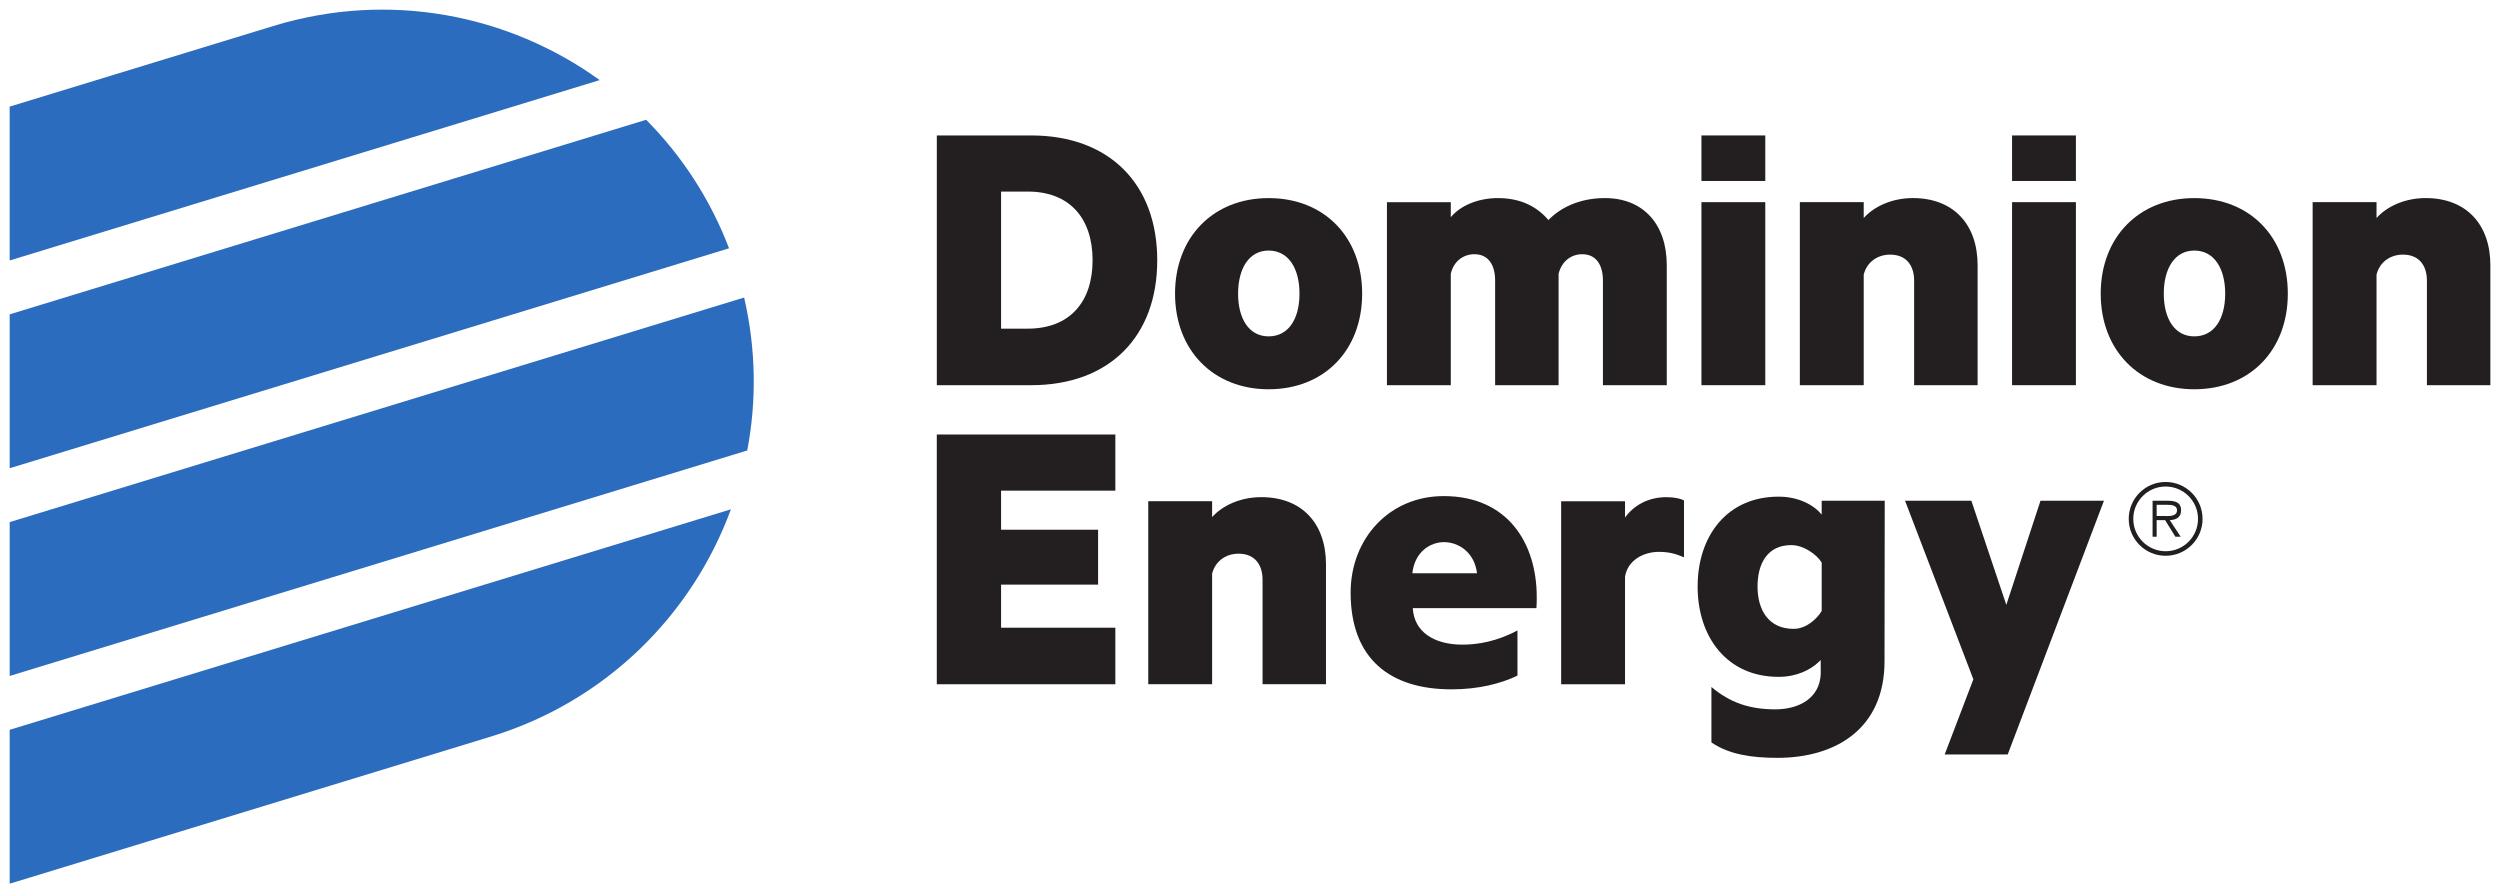
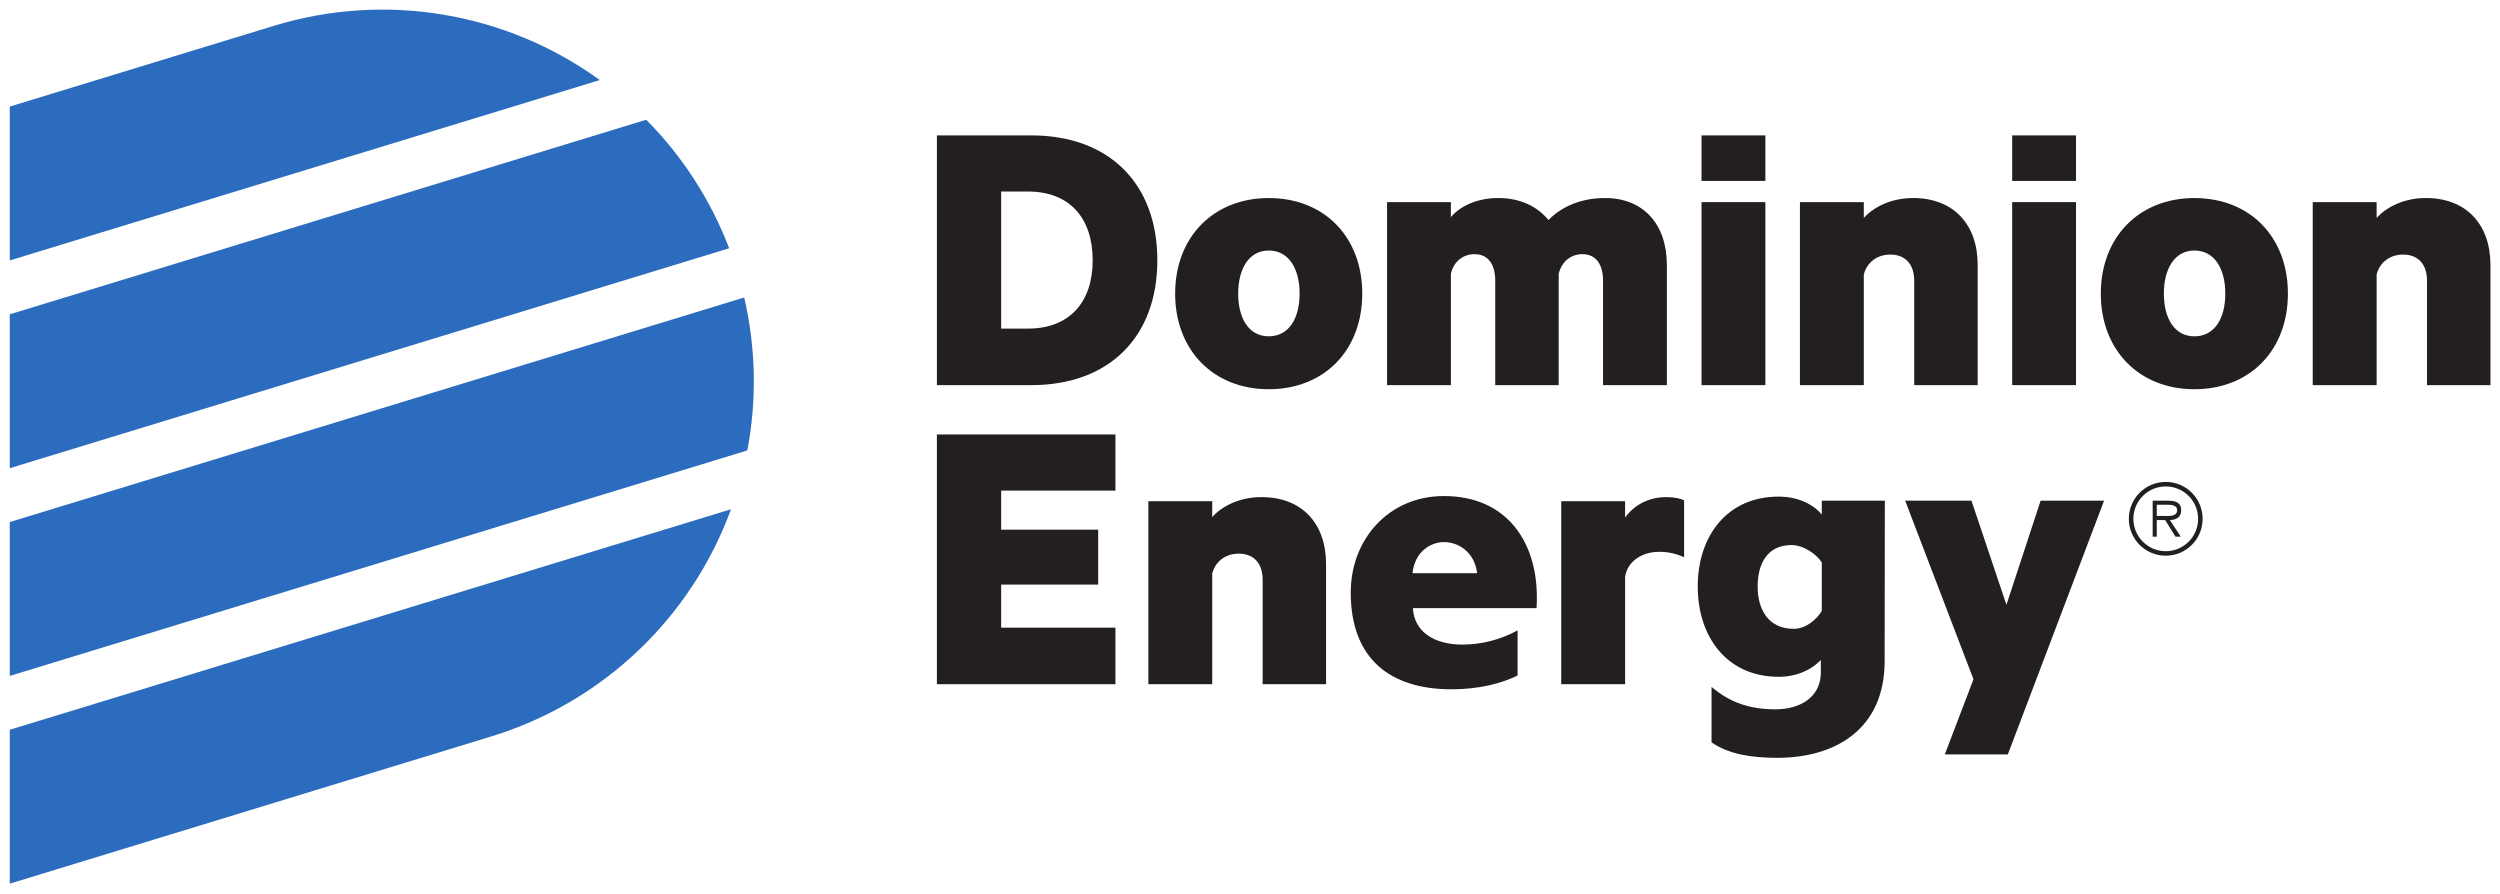
- <svg xmlns="http://www.w3.org/2000/svg" id="svg5437" width="129.745" height="46.363" version="1.1" viewBox="0 0 34.328 12.267">
-   <defs id="defs5431">
-     <clipPath id="clipPath4704" clipPathUnits="userSpaceOnUse">
-       <path id="path4702" d="m 394,472.945 h 116 v 72 H 394 Z" />
+ <svg xmlns="http://www.w3.org/2000/svg" width="129.745" height="46.363" viewBox="0 0 34.328 12.267">
+   <defs>
+     <clipPath id="a" clipPathUnits="userSpaceOnUse">
+       <path d="M394 472.945h116v72H394Z" />
    </clipPath>
  </defs>
-   <g id="layer1" transform="translate(5.692592,-37.49024)">
-     <g id="g4698" transform="matrix(0.3527778,0,0,-0.3527778,-147.9839,223.1678)">
-       <g id="g4700" clip-path="url(#clipPath4704)">
-         <g id="g4706" transform="translate(426.6875,523.2122)">
-           <path d="M 0,0 C -3.543,2.556 -8.199,3.483 -12.699,2.107 L -22.967,-1.032 V -7.021 Z" style="fill:#2c6cbe;fill-opacity:1;fill-rule:nonzero;stroke:none" id="path4708" />
-         </g>
-         <g id="g4710" transform="translate(431.7218,516.6655)">
-           <path d="m 0,0 c -0.736,1.926 -1.849,3.614 -3.227,5.003 l -24.774,-7.574 v -5.99 z" style="fill:#2c6cbe;fill-opacity:1;fill-rule:nonzero;stroke:none" id="path4712" />
-         </g>
-         <g id="g4714" transform="translate(432.4302,508.796)">
-           <path d="M 0,0 C 0.366,1.923 0.345,3.944 -0.122,5.953 L -28.709,-2.788 V -8.777 Z" style="fill:#2c6cbe;fill-opacity:1;fill-rule:nonzero;stroke:none" id="path4716" />
-         </g>
-         <g id="g4718" transform="translate(422.4458,497.6579)">
-           <path d="M 0,0 C 4.5,1.376 7.842,4.748 9.349,8.848 L -18.725,0.265 v -5.99 z" style="fill:#2c6cbe;fill-opacity:1;fill-rule:nonzero;stroke:none" id="path4720" />
-         </g>
-         <g id="g4722" transform="translate(443.3549,513.538)">
-           <path d="M 0,0 C 1.615,0 2.517,1.029 2.517,2.659 2.517,4.306 1.615,5.335 0,5.335 H -1.045 V 0 Z m -3.546,7.52 h 3.672 c 3.056,0 4.908,-1.9 4.908,-4.861 0,-2.96 -1.852,-4.86 -4.908,-4.86 h -3.672 z" style="fill:#231f20;fill-opacity:1;fill-rule:nonzero;stroke:none" id="path4724" />
-         </g>
-         <g id="g4726" transform="translate(452.7237,516.5774)">
-           <path d="m 0,0 c -0.761,0 -1.188,-0.697 -1.188,-1.678 0,-0.981 0.427,-1.662 1.188,-1.662 0.775,0 1.202,0.681 1.202,1.662 C 1.202,-0.697 0.775,0 0,0 m 0,-5.399 c -2.154,0 -3.642,1.521 -3.642,3.721 0,2.201 1.488,3.72 3.642,3.72 2.169,0 3.641,-1.519 3.641,-3.72 0,-2.2 -1.472,-3.721 -3.641,-3.721" style="fill:#231f20;fill-opacity:1;fill-rule:nonzero;stroke:none" id="path4728" />
-         </g>
-         <g id="g4730" transform="translate(465.8156,518.6196)">
-           <path d="m 0,0 c 1.488,0 2.406,-1.013 2.406,-2.613 v -4.67 h -2.485 v 4.069 c 0,0.601 -0.253,1.029 -0.808,1.029 -0.427,0 -0.792,-0.269 -0.918,-0.76 v -4.338 h -2.47 v 4.069 c 0,0.601 -0.253,1.029 -0.807,1.029 -0.427,0 -0.807,-0.269 -0.919,-0.76 v -4.338 h -2.485 v 7.124 h 2.485 V -0.744 C -5.636,-0.301 -4.954,0 -4.164,0 -3.262,0 -2.627,-0.348 -2.201,-0.855 -1.772,-0.412 -1.046,0 0,0" style="fill:#231f20;fill-opacity:1;fill-rule:nonzero;stroke:none" id="path4732" />
-         </g>
-         <path d="m 472.056,511.337 h -2.485 v 7.124 h 2.485 z" style="fill:#231f20;fill-opacity:1;fill-rule:nonzero;stroke:none" id="path4734" />
-         <g id="g4736" transform="translate(473.4015,518.4611)">
-           <path d="m 0,0 h 2.486 v -0.617 c 0.395,0.443 1.092,0.776 1.915,0.776 1.584,0 2.518,-1.029 2.518,-2.613 v -4.67 H 4.448 v 4.069 c 0,0.586 -0.3,1.013 -0.934,1.013 -0.491,0 -0.901,-0.285 -1.028,-0.776 V -7.124 H 0 Z" style="fill:#231f20;fill-opacity:1;fill-rule:nonzero;stroke:none" id="path4738" />
-         </g>
-         <path d="m 484.147,511.337 h -2.485 v 7.124 h 2.485 z" style="fill:#231f20;fill-opacity:1;fill-rule:nonzero;stroke:none" id="path4740" />
-         <g id="g4742" transform="translate(488.7543,516.5774)">
-           <path d="m 0,0 c -0.76,0 -1.187,-0.697 -1.187,-1.678 0,-0.981 0.427,-1.662 1.187,-1.662 0.776,0 1.203,0.681 1.203,1.662 C 1.203,-0.697 0.776,0 0,0 m 0,-5.399 c -2.153,0 -3.642,1.521 -3.642,3.721 0,2.201 1.489,3.72 3.642,3.72 2.169,0 3.641,-1.519 3.641,-3.72 0,-2.2 -1.472,-3.721 -3.641,-3.721" style="fill:#231f20;fill-opacity:1;fill-rule:nonzero;stroke:none" id="path4744" />
-         </g>
-         <g id="g4746" transform="translate(493.3612,518.4611)">
-           <path d="m 0,0 h 2.487 v -0.617 c 0.394,0.443 1.09,0.776 1.914,0.776 1.583,0 2.517,-1.029 2.517,-2.613 v -4.67 h -2.47 v 4.069 c 0,0.586 -0.301,1.013 -0.933,1.013 -0.492,0 -0.903,-0.285 -1.028,-0.776 V -7.124 H 0 Z" style="fill:#231f20;fill-opacity:1;fill-rule:nonzero;stroke:none" id="path4748" />
-         </g>
-         <path d="m 484.147,519.286 h -2.485 v 1.772 h 2.485 z" style="fill:#231f20;fill-opacity:1;fill-rule:nonzero;stroke:none" id="path4750" />
-         <path d="m 472.056,519.286 h -2.485 v 1.772 h 2.485 z" style="fill:#231f20;fill-opacity:1;fill-rule:nonzero;stroke:none" id="path4752" />
-         <g id="g4754" transform="translate(448.0387,506.8202)">
-           <path d="m 0,0 h 2.486 v -0.617 c 0.396,0.443 1.091,0.776 1.915,0.776 1.584,0 2.517,-1.029 2.517,-2.613 V -7.123 H 4.449 v 4.068 c 0,0.586 -0.301,1.013 -0.934,1.013 -0.491,0 -0.902,-0.285 -1.029,-0.775 V -7.123 H 0 Z" style="fill:#231f20;fill-opacity:1;fill-rule:nonzero;stroke:none" id="path4756" />
-         </g>
-         <g id="g4758" transform="translate(468.8923,504.638)">
-           <path d="m 0,0 c -0.341,0.146 -0.601,0.211 -0.985,0.211 -0.596,0 -1.216,-0.332 -1.311,-0.973 v -4.179 h -2.486 v 7.123 h 2.486 V 1.549 c 0.348,0.475 0.902,0.792 1.615,0.792 0.316,0 0.569,-0.064 0.681,-0.127 z" style="fill:#231f20;fill-opacity:1;fill-rule:nonzero;stroke:none" id="path4760" />
-         </g>
-         <g id="g4762" transform="translate(479.0393,496.9632)">
-           <path d="m 0,0 1.116,2.926 -2.659,6.95 h 2.581 l 1.361,-4.053 1.33,4.053 h 2.47 L 2.453,0 Z" style="fill:#231f20;fill-opacity:1;fill-rule:nonzero;stroke:none" id="path4764" />
-         </g>
-         <g id="g4766" transform="translate(473.1576,501.8524)">
-           <path d="m 0,0 c -0.98,0 -1.403,0.744 -1.403,1.647 0,0.903 0.39,1.613 1.314,1.613 0.475,0 0.993,-0.363 1.183,-0.68 V 0.696 C 0.904,0.379 0.489,0 0,0 M 3.548,4.987 H 1.094 V 4.449 c -0.317,0.38 -0.903,0.697 -1.678,0.697 -2.011,0 -3.151,-1.536 -3.151,-3.499 0,-1.963 1.14,-3.515 3.151,-3.515 0.699,0 1.244,0.27 1.575,0.591 0,0 0.048,0.048 0.064,0.066 l 0.002,-0.541 c -0.038,-0.946 -0.843,-1.381 -1.771,-1.381 -0.981,0 -1.757,0.254 -2.484,0.871 V -4.42 c 0.684,-0.469 1.567,-0.601 2.565,-0.601 2.279,0 4.173,1.135 4.173,3.763 z" style="fill:#231f20;fill-opacity:1;fill-rule:nonzero;stroke:none" id="path4768" />
-         </g>
-         <g id="g4770" transform="translate(442.3101,503.5744)">
-           <path d="M 0,0 H 3.776 V 2.137 H 0 v 1.521 h 4.448 v 2.185 h -6.95 v -9.721 h 6.95 v 2.201 H 0 Z" style="fill:#231f20;fill-opacity:1;fill-rule:nonzero;stroke:none" id="path4772" />
-         </g>
-         <g id="g4774" transform="translate(458.3193,504.0173)">
-           <path d="M 0,0 C 0.09,0.833 0.694,1.211 1.233,1.211 1.771,1.211 2.414,0.839 2.516,0 Z m 1.219,3.003 c -2.123,0 -3.622,-1.661 -3.622,-3.756 0,-2.594 1.548,-3.766 3.924,-3.766 1.059,0 1.912,0.22 2.57,0.534 v 1.759 C 3.275,-2.664 2.523,-2.779 1.948,-2.779 c -1.125,0 -1.884,0.514 -1.931,1.42 h 4.812 c 0.012,0.172 0.012,0.274 0.012,0.434 0,2.109 -1.14,3.928 -3.622,3.928" style="fill:#231f20;fill-opacity:1;fill-rule:nonzero;stroke:none" id="path4776" />
-         </g>
-         <g id="g4778" transform="translate(487.6378,507.5699)">
-           <path d="m 0,0 c -0.793,0 -1.435,-0.644 -1.435,-1.437 0,-0.793 0.642,-1.436 1.435,-1.436 0.795,0 1.439,0.643 1.439,1.436 C 1.439,-0.644 0.795,0 0,0 m 0.002,-2.696 c -0.696,0 -1.26,0.564 -1.26,1.259 0,0.695 0.564,1.26 1.26,1.26 0.696,0 1.26,-0.565 1.26,-1.26 0,-0.695 -0.564,-1.259 -1.26,-1.259" style="fill:#231f20;fill-opacity:1;fill-rule:nonzero;stroke:none" id="path4780" />
-         </g>
-         <g id="g4782" transform="translate(488.2411,506.4686)">
-           <path d="M 0,0 C 0,0.233 -0.125,0.37 -0.497,0.37 H -1.11 v -1.401 h 0.159 v 0.648 h 0.328 l 0.401,-0.648 h 0.206 l -0.425,0.648 C -0.192,-0.377 0,-0.275 0,0 m -0.676,-0.224 h -0.275 v 0.437 h 0.413 c 0.174,0 0.379,-0.026 0.379,-0.208 0,-0.262 -0.319,-0.229 -0.517,-0.229" style="fill:#231f20;fill-opacity:1;fill-rule:nonzero;stroke:none" id="path4784" />
-         </g>
-       </g>
-     </g>
+   <g clip-path="url(#a)" transform="matrix(.35278 0 0 -.35278 -142.291 185.678)">
+     <path d="M0 0a14.44 14.44 0 0 1-12.699 2.107l-10.268-3.139v-5.989Z" style="fill:#2c6cbe;fill-opacity:1;fill-rule:nonzero;stroke:none" transform="translate(426.688 523.212)" />
+     <path d="M0 0a14.4 14.4 0 0 1-3.227 5.003l-24.774-7.574v-5.99z" style="fill:#2c6cbe;fill-opacity:1;fill-rule:nonzero;stroke:none" transform="translate(431.722 516.665)" />
+     <path d="M0 0a14.4 14.4 0 0 1-.122 5.953l-28.587-8.741v-5.989Z" style="fill:#2c6cbe;fill-opacity:1;fill-rule:nonzero;stroke:none" transform="translate(432.43 508.796)" />
+     <path d="M0 0a14.44 14.44 0 0 1 9.349 8.848L-18.725.265v-5.99z" style="fill:#2c6cbe;fill-opacity:1;fill-rule:nonzero;stroke:none" transform="translate(422.446 497.658)" />
+     <path d="M0 0c1.615 0 2.517 1.029 2.517 2.659 0 1.647-.902 2.676-2.517 2.676h-1.045V0Zm-3.546 7.52H.126c3.056 0 4.908-1.9 4.908-4.861S3.182-2.201.126-2.201h-3.672z" style="fill:#231f20;fill-opacity:1;fill-rule:nonzero;stroke:none" transform="translate(443.355 513.538)" />
+     <path d="M0 0c-.761 0-1.188-.697-1.188-1.678S-.761-3.34 0-3.34c.775 0 1.202.681 1.202 1.662S.775 0 0 0m0-5.399c-2.154 0-3.642 1.521-3.642 3.721S-2.154 2.042 0 2.042c2.169 0 3.641-1.519 3.641-3.72 0-2.2-1.472-3.721-3.641-3.721" style="fill:#231f20;fill-opacity:1;fill-rule:nonzero;stroke:none" transform="translate(452.724 516.577)" />
+     <path d="M0 0c1.488 0 2.406-1.013 2.406-2.613v-4.67H-.079v4.069c0 .601-.253 1.029-.808 1.029-.427 0-.792-.269-.918-.76v-4.338h-2.47v4.069c0 .601-.253 1.029-.807 1.029-.427 0-.807-.269-.919-.76v-4.338h-2.485v7.124h2.485v-.585C-5.636-.301-4.954 0-4.164 0c.902 0 1.537-.348 1.963-.855C-1.772-.412-1.046 0 0 0" style="fill:#231f20;fill-opacity:1;fill-rule:nonzero;stroke:none" transform="translate(465.816 518.62)" />
+     <path d="M472.056 511.337h-2.485v7.124h2.485z" style="fill:#231f20;fill-opacity:1;fill-rule:nonzero;stroke:none" />
+     <path d="M0 0h2.486v-.617c.395.443 1.092.776 1.915.776 1.584 0 2.518-1.029 2.518-2.613v-4.67H4.448v4.069c0 .586-.3 1.013-.934 1.013-.491 0-.901-.285-1.028-.776v-4.306H0Z" style="fill:#231f20;fill-opacity:1;fill-rule:nonzero;stroke:none" transform="translate(473.401 518.461)" />
+     <path d="M484.147 511.337h-2.485v7.124h2.485z" style="fill:#231f20;fill-opacity:1;fill-rule:nonzero;stroke:none" />
+     <path d="M0 0c-.76 0-1.187-.697-1.187-1.678S-.76-3.34 0-3.34c.776 0 1.203.681 1.203 1.662S.776 0 0 0m0-5.399c-2.153 0-3.642 1.521-3.642 3.721S-2.153 2.042 0 2.042c2.169 0 3.641-1.519 3.641-3.72 0-2.2-1.472-3.721-3.641-3.721" style="fill:#231f20;fill-opacity:1;fill-rule:nonzero;stroke:none" transform="translate(488.754 516.577)" />
+     <path d="M0 0h2.487v-.617c.394.443 1.09.776 1.914.776 1.583 0 2.517-1.029 2.517-2.613v-4.67h-2.47v4.069c0 .586-.301 1.013-.933 1.013-.492 0-.903-.285-1.028-.776v-4.306H0Z" style="fill:#231f20;fill-opacity:1;fill-rule:nonzero;stroke:none" transform="translate(493.361 518.461)" />
+     <path d="M484.147 519.286h-2.485v1.772h2.485zm-12.091 0h-2.485v1.772h2.485z" style="fill:#231f20;fill-opacity:1;fill-rule:nonzero;stroke:none" />
+     <path d="M0 0h2.486v-.617c.396.443 1.091.776 1.915.776 1.584 0 2.517-1.029 2.517-2.613v-4.669H4.449v4.068c0 .586-.301 1.013-.934 1.013-.491 0-.902-.285-1.029-.775v-4.306H0Z" style="fill:#231f20;fill-opacity:1;fill-rule:nonzero;stroke:none" transform="translate(448.039 506.82)" />
+     <path d="M0 0a2.26 2.26 0 0 1-.985.211c-.596 0-1.216-.332-1.311-.973v-4.179h-2.486v7.123h2.486v-.633c.348.475.902.792 1.615.792.316 0 .569-.064.681-.127z" style="fill:#231f20;fill-opacity:1;fill-rule:nonzero;stroke:none" transform="translate(468.892 504.638)" />
+     <path d="m0 0 1.116 2.926-2.659 6.95h2.581l1.361-4.053 1.33 4.053h2.47L2.453 0Z" style="fill:#231f20;fill-opacity:1;fill-rule:nonzero;stroke:none" transform="translate(479.04 496.963)" />
+     <path d="M0 0c-.98 0-1.403.744-1.403 1.647s.39 1.613 1.314 1.613c.475 0 .993-.363 1.183-.68V.696C.904.379.489 0 0 0m3.548 4.987H1.094v-.538c-.317.38-.903.697-1.678.697-2.011 0-3.151-1.536-3.151-3.499s1.14-3.515 3.151-3.515c.699 0 1.244.27 1.575.591 0 0 .048.048.064.066l.002-.541C1.019-2.698.214-3.133-.714-3.133c-.981 0-1.757.254-2.484.871V-4.42c.684-.469 1.567-.601 2.565-.601 2.279 0 4.173 1.135 4.173 3.763z" style="fill:#231f20;fill-opacity:1;fill-rule:nonzero;stroke:none" transform="translate(473.158 501.852)" />
+     <path d="M0 0h3.776v2.137H0v1.521h4.448v2.185h-6.95v-9.721h6.95v2.201H0Z" style="fill:#231f20;fill-opacity:1;fill-rule:nonzero;stroke:none" transform="translate(442.31 503.574)" />
+     <path d="M0 0c.09.833.694 1.211 1.233 1.211.538 0 1.181-.372 1.283-1.211Zm1.219 3.003c-2.123 0-3.622-1.661-3.622-3.756 0-2.594 1.548-3.766 3.924-3.766 1.059 0 1.912.22 2.57.534v1.759a4.5 4.5 0 0 0-2.143-.553c-1.125 0-1.884.514-1.931 1.42h4.812c.012.172.012.274.012.434 0 2.109-1.14 3.928-3.622 3.928" style="fill:#231f20;fill-opacity:1;fill-rule:nonzero;stroke:none" transform="translate(458.32 504.017)" />
+     <path d="M0 0a1.436 1.436 0 1 1 .002-2.872A1.436 1.436 0 0 1 0 0m.002-2.696a1.26 1.26 0 1 0 0 2.52 1.26 1.26 0 0 0 0-2.52" style="fill:#231f20;fill-opacity:1;fill-rule:nonzero;stroke:none" transform="translate(487.638 507.57)" />
+     <path d="M0 0c0 .233-.125.37-.497.37h-.613v-1.401h.159v.648h.328l.401-.648h.206l-.425.648C-.192-.377 0-.275 0 0m-.676-.224h-.275v.437h.413c.174 0 .379-.026.379-.208 0-.262-.319-.229-.517-.229" style="fill:#231f20;fill-opacity:1;fill-rule:nonzero;stroke:none" transform="translate(488.241 506.469)" />
  </g>
</svg>
